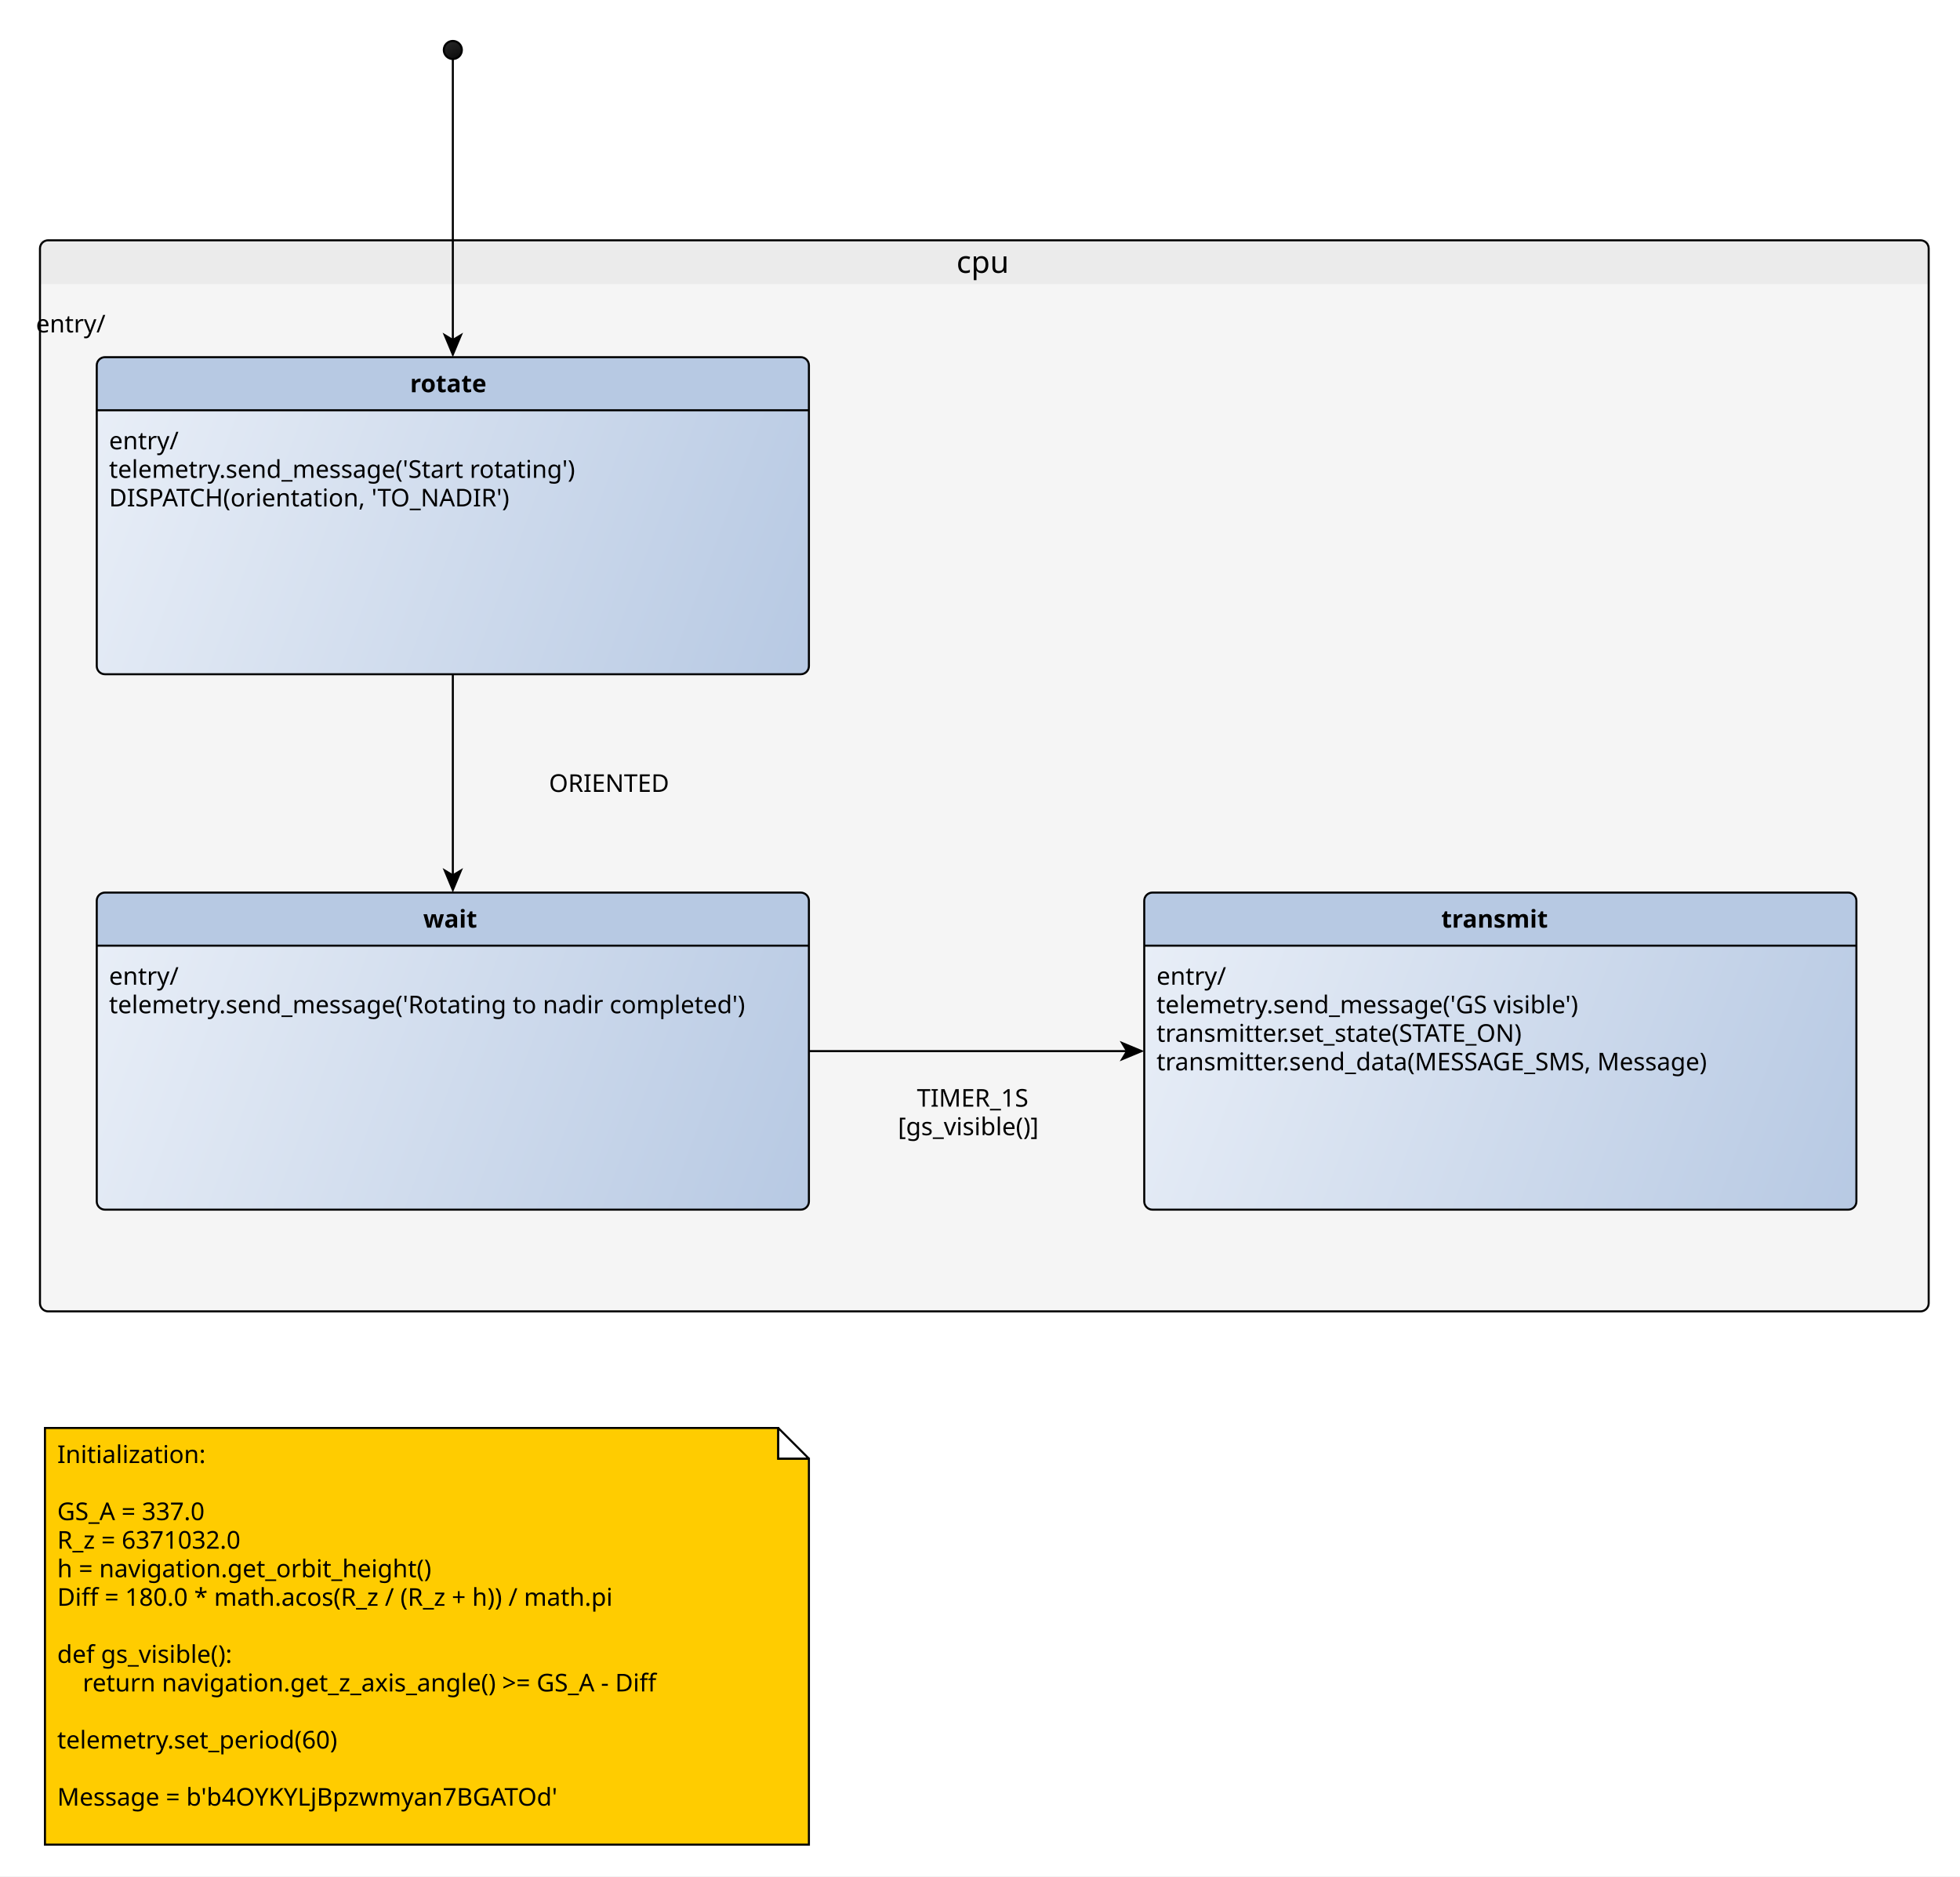
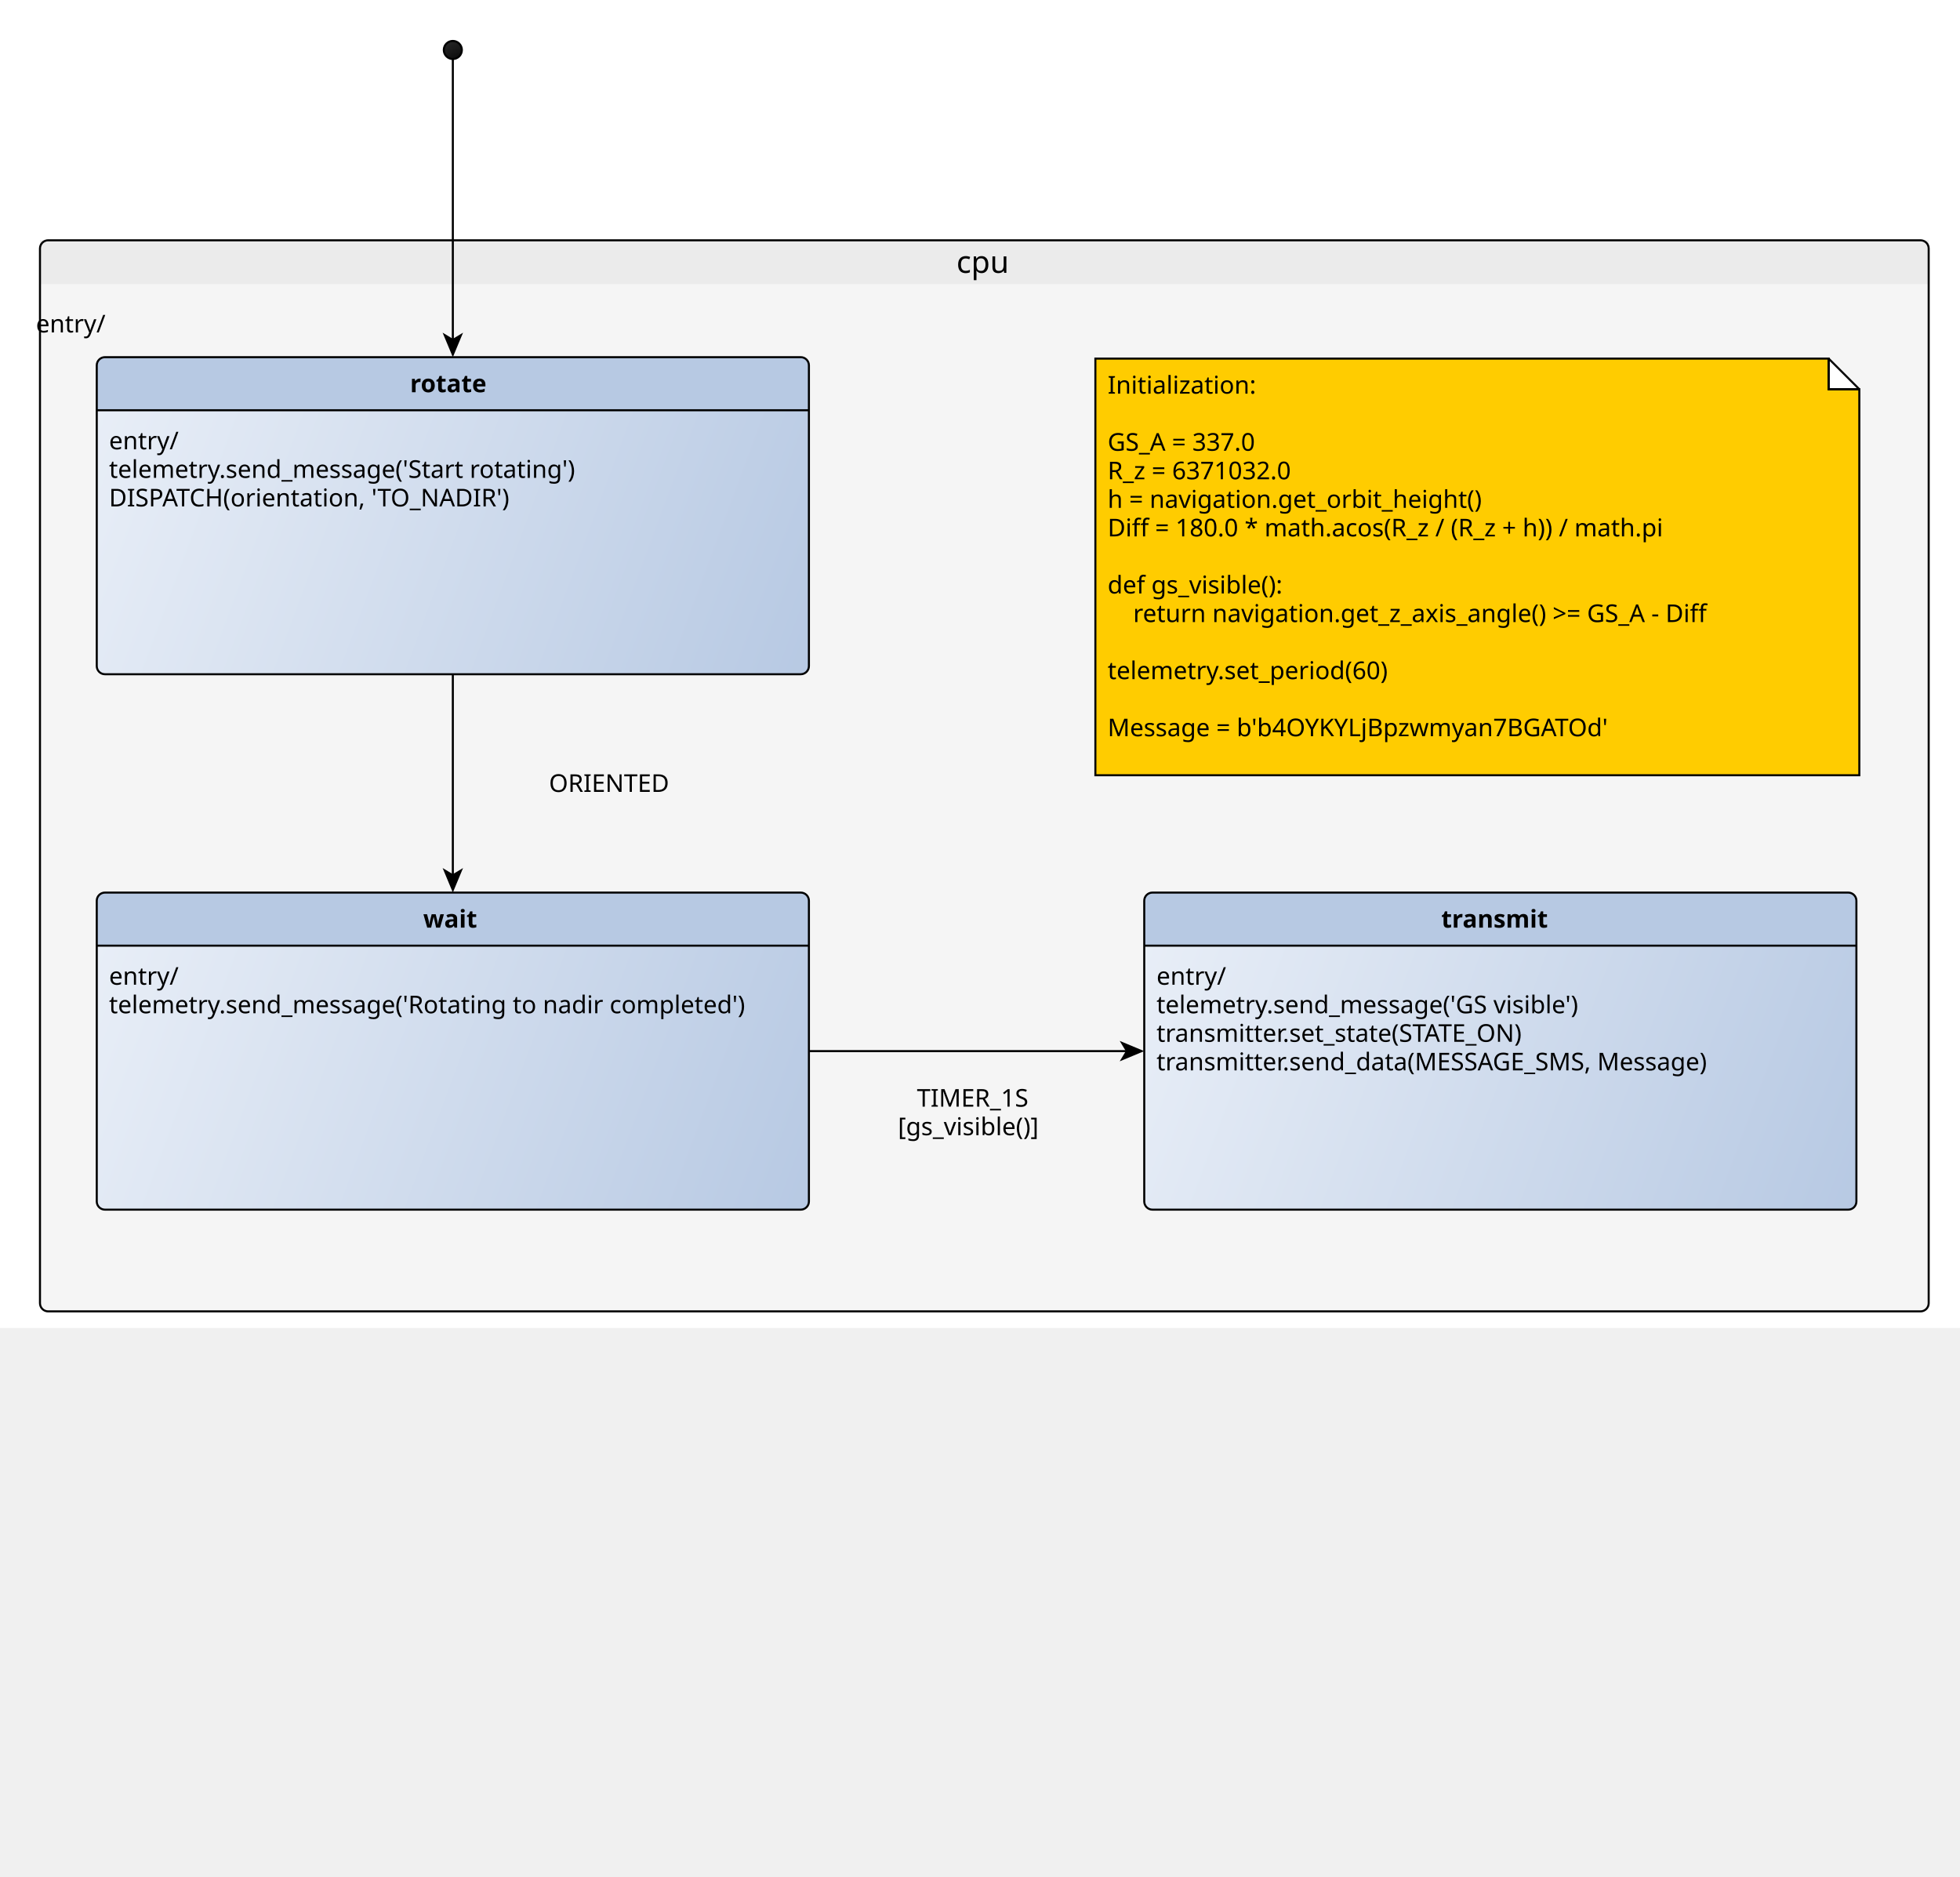
- <svg xmlns="http://www.w3.org/2000/svg" fill-opacity="1" color-rendering="auto" color-interpolation="auto" text-rendering="auto" stroke="black" stroke-linecap="square" width="959" stroke-miterlimit="10" shape-rendering="auto" stroke-opacity="1" fill="black" stroke-dasharray="none" font-weight="normal" stroke-width="1" height="918" font-family="'Dialog'" font-style="normal" stroke-linejoin="miter" font-size="12px" stroke-dashoffset="0" image-rendering="auto">
-   <defs id="genericDefs" />
-   <g>
+ <svg xmlns="http://www.w3.org/2000/svg" xmlns:xlink="http://www.w3.org/1999/xlink" fill-opacity="1" color-rendering="auto" color-interpolation="auto" text-rendering="auto" stroke="black" stroke-linecap="square" width="959" stroke-miterlimit="10" shape-rendering="auto" stroke-opacity="1" fill="black" stroke-dasharray="none" font-weight="normal" stroke-width="1" height="918" font-family="'Dialog'" font-style="normal" stroke-linejoin="miter" font-size="12px" stroke-dashoffset="0" image-rendering="auto" version="1.1" id="svg1424">
+   <defs id="genericDefs">
+     <linearGradient xlink:href="#linearGradient1" id="linearGradient1430" gradientUnits="userSpaceOnUse" x1="-95.658" y1="93.719" x2="252.788" y2="222.875" spreadMethod="reflect" />
+     <linearGradient xlink:href="#linearGradient2" id="linearGradient1436" gradientUnits="userSpaceOnUse" x1="-95.658" y1="355.671" x2="252.788" y2="484.827" spreadMethod="reflect" />
+     <linearGradient xlink:href="#linearGradient3" id="linearGradient1442" gradientUnits="userSpaceOnUse" x1="416.864" y1="355.671" x2="765.311" y2="484.827" spreadMethod="reflect" />
+     <linearGradient xlink:href="#linearGradient4" id="linearGradient1448" gradientUnits="userSpaceOnUse" x1="74.145" y1="-91.055" x2="82.985" y2="-74.055" spreadMethod="reflect" />
    <defs id="defs1">
-       <linearGradient x1="-95.658" gradientUnits="userSpaceOnUse" x2="252.788" y1="93.719" y2="222.875" id="linearGradient1" spreadMethod="reflect">
-         <stop stop-opacity="1" stop-color="rgb(232,238,247)" offset="0%" />
-         <stop stop-opacity="1" stop-color="rgb(183,201,227)" offset="100%" />
+       <linearGradient spreadMethod="reflect" id="linearGradient1" y2="222.875" y1="93.719" x2="252.788" gradientUnits="userSpaceOnUse" x1="-95.658">
+         <stop id="stop1225" offset="0%" stop-color="rgb(232,238,247)" stop-opacity="1" />
+         <stop id="stop1227" offset="100%" stop-color="rgb(183,201,227)" stop-opacity="1" />
      </linearGradient>
-       <linearGradient x1="-95.658" gradientUnits="userSpaceOnUse" x2="252.788" y1="355.671" y2="484.827" id="linearGradient2" spreadMethod="reflect">
-         <stop stop-opacity="1" stop-color="rgb(232,238,247)" offset="0%" />
-         <stop stop-opacity="1" stop-color="rgb(183,201,227)" offset="100%" />
+       <linearGradient spreadMethod="reflect" id="linearGradient2" y2="484.827" y1="355.671" x2="252.788" gradientUnits="userSpaceOnUse" x1="-95.658">
+         <stop id="stop1230" offset="0%" stop-color="rgb(232,238,247)" stop-opacity="1" />
+         <stop id="stop1232" offset="100%" stop-color="rgb(183,201,227)" stop-opacity="1" />
      </linearGradient>
-       <linearGradient x1="416.864" gradientUnits="userSpaceOnUse" x2="765.311" y1="355.671" y2="484.827" id="linearGradient3" spreadMethod="reflect">
-         <stop stop-opacity="1" stop-color="rgb(232,238,247)" offset="0%" />
-         <stop stop-opacity="1" stop-color="rgb(183,201,227)" offset="100%" />
+       <linearGradient spreadMethod="reflect" id="linearGradient3" y2="484.827" y1="355.671" x2="765.311" gradientUnits="userSpaceOnUse" x1="416.864">
+         <stop id="stop1235" offset="0%" stop-color="rgb(232,238,247)" stop-opacity="1" />
+         <stop id="stop1237" offset="100%" stop-color="rgb(183,201,227)" stop-opacity="1" />
      </linearGradient>
-       <linearGradient x1="74.145" gradientUnits="userSpaceOnUse" x2="82.985" y1="-91.055" y2="-74.055" id="linearGradient4" spreadMethod="reflect">
-         <stop stop-opacity="1" stop-color="rgb(51,51,51)" offset="0%" />
-         <stop stop-opacity="1" stop-color="black" offset="100%" />
+       <linearGradient spreadMethod="reflect" id="linearGradient4" y2="-74.055" y1="-91.055" x2="82.985" gradientUnits="userSpaceOnUse" x1="74.145">
+         <stop id="stop1240" offset="0%" stop-color="rgb(51,51,51)" stop-opacity="1" />
+         <stop id="stop1242" offset="100%" stop-color="black" stop-opacity="1" />
      </linearGradient>
-       <clipPath clipPathUnits="userSpaceOnUse" id="clipPath1">
-         <path d="M0 0 L959 0 L959 918 L0 918 L0 0 Z" />
+       <clipPath id="clipPath1" clipPathUnits="userSpaceOnUse">
+         <path id="path1245" d="M0 0 L959 0 L959 918 L0 918 L0 0 Z" />
      </clipPath>
-       <clipPath clipPathUnits="userSpaceOnUse" id="clipPath2">
-         <path d="M-143 -107 L816 -107 L816 811 L-143 811 L-143 -107 Z" />
+       <clipPath id="clipPath2" clipPathUnits="userSpaceOnUse">
+         <path id="path1248" d="M-143 -107 L816 -107 L816 811 L-143 811 L-143 -107 Z" />
      </clipPath>
-       <clipPath clipPathUnits="userSpaceOnUse" id="clipPath3">
-         <path d="M-143 93.719 L-143 811 L816 811 L816 93.719 Z" />
+       <clipPath id="clipPath3" clipPathUnits="userSpaceOnUse">
+         <path id="path1251" d="M-143 93.719 L-143 811 L816 811 L816 93.719 Z" />
      </clipPath>
-       <clipPath clipPathUnits="userSpaceOnUse" id="clipPath4">
-         <path d="M-143 -107 L-143 93.719 L816 93.719 L816 -107 Z" />
+       <clipPath id="clipPath4" clipPathUnits="userSpaceOnUse">
+         <path id="path1254" d="M-143 -107 L-143 93.719 L816 93.719 L816 -107 Z" />
      </clipPath>
-       <clipPath clipPathUnits="userSpaceOnUse" id="clipPath5">
-         <path d="M-143 355.671 L-143 811 L816 811 L816 355.671 Z" />
+       <clipPath id="clipPath5" clipPathUnits="userSpaceOnUse">
+         <path id="path1257" d="M-143 355.671 L-143 811 L816 811 L816 355.671 Z" />
      </clipPath>
-       <clipPath clipPathUnits="userSpaceOnUse" id="clipPath6">
-         <path d="M-143 -107 L-143 355.671 L816 355.671 L816 -107 Z" />
+       <clipPath id="clipPath6" clipPathUnits="userSpaceOnUse">
+         <path id="path1260" d="M-143 -107 L-143 355.671 L816 355.671 L816 -107 Z" />
      </clipPath>
    </defs>
-     <g fill="white" text-rendering="geometricPrecision" shape-rendering="geometricPrecision" transform="translate(143,107)" stroke="white">
-       <rect x="-143" width="959" height="918" y="-107" clip-path="url(#clipPath2)" stroke="none" />
-     </g>
-     <g fill="rgb(245,245,245)" text-rendering="geometricPrecision" shape-rendering="geometricPrecision" transform="matrix(1,0,0,1,143,107)" stroke="rgb(245,245,245)">
-       <rect x="-123.438" y="10.563" clip-path="url(#clipPath2)" width="924.113" rx="4" ry="4" height="524.044" stroke="none" />
-       <rect x="-123.438" y="10.563" clip-path="url(#clipPath2)" fill="rgb(235,235,235)" width="924.113" height="21.461" stroke="none" />
-     </g>
-     <g text-rendering="geometricPrecision" stroke-miterlimit="1.45" font-size="15px" shape-rendering="geometricPrecision" transform="matrix(1,0,0,1,143,107)" stroke-linecap="butt">
-       <text x="324.981" xml:space="preserve" y="26.486" clip-path="url(#clipPath2)" stroke="none">cpu</text>
-       <text x="-125.438" xml:space="preserve" font-size="12px" y="27.702" clip-path="url(#clipPath2)" stroke="none"> </text>
-       <text x="-125.438" xml:space="preserve" font-size="12px" y="41.671" clip-path="url(#clipPath2)" stroke="none"> </text>
-       <text x="-125.438" xml:space="preserve" font-size="12px" y="55.639" clip-path="url(#clipPath2)" stroke="none">entry/</text>
-       <rect x="-123.438" y="10.563" clip-path="url(#clipPath2)" fill="none" width="924.113" rx="4" ry="4" height="524.044" />
-     </g>
-     <g fill="url(#linearGradient1)" text-rendering="geometricPrecision" shape-rendering="geometricPrecision" transform="matrix(1,0,0,1,143,107)" stroke="url(#linearGradient1)">
-       <rect x="-95.658" y="67.75" clip-path="url(#clipPath3)" width="348.447" rx="4" ry="4" height="155.125" stroke="none" />
-       <rect x="-95.658" y="67.75" clip-path="url(#clipPath4)" fill="rgb(183,201,227)" width="348.447" rx="4" ry="4" height="155.125" stroke="none" />
-     </g>
-     <g text-rendering="geometricPrecision" stroke-miterlimit="1.45" shape-rendering="geometricPrecision" transform="matrix(1,0,0,1,143,107)" stroke-linecap="butt">
-       <rect x="-95.658" y="67.75" clip-path="url(#clipPath2)" fill="none" width="348.447" rx="4" ry="4" height="155.125" />
-       <line y2="93.719" fill="none" x1="-95.658" clip-path="url(#clipPath2)" x2="252.788" y1="93.719" />
-       <text x="57.63" y="84.889" clip-path="url(#clipPath2)" font-family="sans-serif" stroke="none" font-weight="bold" xml:space="preserve">rotate</text>
-       <text x="-89.658" xml:space="preserve" y="84.889" clip-path="url(#clipPath2)" stroke="none"> </text>
-       <text x="-89.658" xml:space="preserve" y="98.857" clip-path="url(#clipPath2)" stroke="none"> </text>
-       <text x="-89.658" xml:space="preserve" y="112.826" clip-path="url(#clipPath2)" stroke="none">entry/</text>
-       <text x="-89.658" xml:space="preserve" y="126.795" clip-path="url(#clipPath2)" stroke="none">telemetry.send_message('Start rotating')</text>
-       <text x="-89.658" xml:space="preserve" y="140.764" clip-path="url(#clipPath2)" stroke="none">DISPATCH(orientation, 'TO_NADIR')</text>
-     </g>
-     <g fill="url(#linearGradient2)" text-rendering="geometricPrecision" shape-rendering="geometricPrecision" transform="matrix(1,0,0,1,143,107)" stroke="url(#linearGradient2)">
-       <rect x="-95.658" y="329.702" clip-path="url(#clipPath5)" width="348.447" rx="4" ry="4" height="155.125" stroke="none" />
-       <rect x="-95.658" y="329.702" clip-path="url(#clipPath6)" fill="rgb(183,201,227)" width="348.447" rx="4" ry="4" height="155.125" stroke="none" />
-     </g>
-     <g text-rendering="geometricPrecision" stroke-miterlimit="1.45" shape-rendering="geometricPrecision" transform="matrix(1,0,0,1,143,107)" stroke-linecap="butt">
-       <rect x="-95.658" y="329.702" clip-path="url(#clipPath2)" fill="none" width="348.447" rx="4" ry="4" height="155.125" />
-       <line y2="355.671" fill="none" x1="-95.658" clip-path="url(#clipPath2)" x2="252.788" y1="355.671" />
-       <text x="64.049" y="346.841" clip-path="url(#clipPath2)" font-family="sans-serif" stroke="none" font-weight="bold" xml:space="preserve">wait</text>
-       <text x="-89.658" xml:space="preserve" y="346.841" clip-path="url(#clipPath2)" stroke="none"> </text>
-       <text x="-89.658" xml:space="preserve" y="360.81" clip-path="url(#clipPath2)" stroke="none"> </text>
-       <text x="-89.658" xml:space="preserve" y="374.779" clip-path="url(#clipPath2)" stroke="none">entry/</text>
-       <text x="-89.658" xml:space="preserve" y="388.747" clip-path="url(#clipPath2)" stroke="none">telemetry.send_message('Rotating to nadir completed')</text>
-     </g>
-     <g fill="url(#linearGradient3)" text-rendering="geometricPrecision" shape-rendering="geometricPrecision" transform="matrix(1,0,0,1,143,107)" stroke="url(#linearGradient3)">
-       <rect x="416.864" y="329.702" clip-path="url(#clipPath5)" width="348.447" rx="4" ry="4" height="155.125" stroke="none" />
-       <rect x="416.864" y="329.702" clip-path="url(#clipPath6)" fill="rgb(183,201,227)" width="348.447" rx="4" ry="4" height="155.125" stroke="none" />
-     </g>
-     <g text-rendering="geometricPrecision" stroke-miterlimit="1.45" shape-rendering="geometricPrecision" transform="matrix(1,0,0,1,143,107)" stroke-linecap="butt">
-       <rect x="416.864" y="329.702" clip-path="url(#clipPath2)" fill="none" width="348.447" rx="4" ry="4" height="155.125" />
-       <line y2="355.671" fill="none" x1="416.864" clip-path="url(#clipPath2)" x2="765.311" y1="355.671" />
-       <text x="562.192" y="346.841" clip-path="url(#clipPath2)" font-family="sans-serif" stroke="none" font-weight="bold" xml:space="preserve">transmit</text>
-       <text x="422.864" xml:space="preserve" y="346.841" clip-path="url(#clipPath2)" stroke="none"> </text>
-       <text x="422.864" xml:space="preserve" y="360.81" clip-path="url(#clipPath2)" stroke="none"> </text>
-       <text x="422.864" xml:space="preserve" y="374.779" clip-path="url(#clipPath2)" stroke="none">entry/</text>
-       <text x="422.864" xml:space="preserve" y="388.747" clip-path="url(#clipPath2)" stroke="none">telemetry.send_message('GS visible')  </text>
-       <text x="422.864" xml:space="preserve" y="402.716" clip-path="url(#clipPath2)" stroke="none">transmitter.set_state(STATE_ON)</text>
-       <text x="422.864" xml:space="preserve" y="416.685" clip-path="url(#clipPath2)" stroke="none">transmitter.send_data(MESSAGE_SMS, Message)</text>
-     </g>
-     <g fill="url(#linearGradient4)" text-rendering="geometricPrecision" shape-rendering="geometricPrecision" transform="matrix(1,0,0,1,143,107)" stroke="url(#linearGradient4)">
-       <path d="M82.985 -82.555 C82.985 -80.114 81.006 -78.135 78.565 -78.135 C76.124 -78.135 74.145 -80.114 74.145 -82.555 C74.145 -84.996 76.124 -86.975 78.565 -86.975 C81.006 -86.975 82.985 -84.996 82.985 -82.555 Z" stroke="none" clip-path="url(#clipPath2)" />
-     </g>
-     <g text-rendering="geometricPrecision" stroke-miterlimit="1.45" shape-rendering="geometricPrecision" transform="matrix(1,0,0,1,143,107)" stroke-linecap="butt">
-       <path fill="none" d="M82.985 -82.555 C82.985 -80.114 81.006 -78.135 78.565 -78.135 C76.124 -78.135 74.145 -80.114 74.145 -82.555 C74.145 -84.996 76.124 -86.975 78.565 -86.975 C81.006 -86.975 82.985 -84.996 82.985 -82.555 Z" clip-path="url(#clipPath2)" />
-     </g>
-     <g fill="rgb(255,204,0)" text-rendering="geometricPrecision" shape-rendering="geometricPrecision" transform="matrix(1,0,0,1,143,107)" stroke="rgb(255,204,0)">
-       <path d="M-121 591.655 L237.788 591.655 L237.788 606.655 L252.788 606.655 L252.788 795.502 L-121 795.502 Z" stroke="none" clip-path="url(#clipPath2)" />
-       <path fill="white" d="M237.788 591.655 L237.788 606.655 L252.788 606.655 Z" clip-path="url(#clipPath2)" fill-rule="evenodd" stroke="none" />
-     </g>
-     <g text-rendering="geometricPrecision" stroke-miterlimit="1.45" shape-rendering="geometricPrecision" transform="matrix(1,0,0,1,143,107)" stroke-linecap="butt">
-       <path fill="none" d="M-121 591.655 L237.788 591.655 L237.788 606.655 L252.788 606.655 L252.788 795.502 L-121 795.502 Z" clip-path="url(#clipPath2)" />
-       <path fill="none" d="M237.788 591.655 L237.788 606.655 L252.788 606.655 Z" clip-path="url(#clipPath2)" fill-rule="evenodd" />
-       <text x="-115" xml:space="preserve" y="608.794" clip-path="url(#clipPath2)" stroke="none">Initialization:</text>
-       <text x="-115" xml:space="preserve" y="622.763" clip-path="url(#clipPath2)" stroke="none"> </text>
-       <text x="-115" xml:space="preserve" y="636.731" clip-path="url(#clipPath2)" stroke="none">GS_A = 337.0</text>
-       <text x="-115" xml:space="preserve" y="650.7" clip-path="url(#clipPath2)" stroke="none">R_z = 6371032.0</text>
-       <text x="-115" xml:space="preserve" y="664.669" clip-path="url(#clipPath2)" stroke="none">h = navigation.get_orbit_height()</text>
-       <text x="-115" xml:space="preserve" y="678.638" clip-path="url(#clipPath2)" stroke="none">Diff = 180.0 * math.acos(R_z / (R_z + h)) / math.pi</text>
-       <text x="-115" xml:space="preserve" y="692.606" clip-path="url(#clipPath2)" stroke="none"> </text>
-       <text x="-115" xml:space="preserve" y="706.575" clip-path="url(#clipPath2)" stroke="none">def gs_visible():</text>
-       <text x="-115" xml:space="preserve" y="720.544" clip-path="url(#clipPath2)" stroke="none">    return navigation.get_z_axis_angle() &gt;= GS_A - Diff</text>
-       <text x="-115" xml:space="preserve" y="734.513" clip-path="url(#clipPath2)" stroke="none"> </text>
-       <text x="-115" xml:space="preserve" y="748.481" clip-path="url(#clipPath2)" stroke="none">telemetry.set_period(60)</text>
-       <text x="-115" xml:space="preserve" y="762.45" clip-path="url(#clipPath2)" stroke="none"> </text>
-       <text x="-115" xml:space="preserve" y="776.419" clip-path="url(#clipPath2)" stroke="none">Message = b'b4OYKYLjBpzwmyan7BGATOd'</text>
-       <path fill="none" d="M78.565 222.856 L78.565 321.692" clip-path="url(#clipPath2)" />
-       <path d="M78.565 329.692 L83.565 317.692 L78.565 320.692 L73.565 317.692 Z" clip-path="url(#clipPath2)" stroke="none" />
-       <text x="125.599" xml:space="preserve" y="280.443" clip-path="url(#clipPath2)" font-family="sans-serif" stroke="none">ORIENTED</text>
-       <path fill="none" d="M252.774 407.265 L408.851 407.265" clip-path="url(#clipPath2)" />
-       <path d="M416.851 407.265 L404.851 402.265 L407.851 407.265 L404.851 412.265 Z" clip-path="url(#clipPath2)" stroke="none" />
-       <text x="305.629" xml:space="preserve" y="434.435" clip-path="url(#clipPath2)" font-family="sans-serif" stroke="none">TIMER_1S</text>
-       <text x="296.351" xml:space="preserve" y="448.404" clip-path="url(#clipPath2)" font-family="sans-serif" stroke="none">[gs_visible()]</text>
-       <path fill="none" d="M78.565 -78.132 L78.565 59.767" clip-path="url(#clipPath2)" />
-       <path d="M78.565 67.767 L83.565 55.767 L78.565 58.767 L73.565 55.767 Z" clip-path="url(#clipPath2)" stroke="none" />
-     </g>
-   </g>
+   </defs>
+   <rect x="-143" width="959" height="918" y="-107" clip-path="url(#clipPath2)" id="rect1264" style="fill:#ffffff;stroke:none;shape-rendering:geometricPrecision;text-rendering:geometricPrecision" transform="matrix(1,0,0,0.7077516,143,75.72942)" />
+   <rect x="-123.438" y="10.563" clip-path="url(#clipPath2)" width="924.113" rx="4" ry="4" height="524.044" id="rect1268" style="fill:#f5f5f5;stroke:none;shape-rendering:geometricPrecision;text-rendering:geometricPrecision" transform="translate(143,107)" />
+   <rect x="-123.438" y="10.563" clip-path="url(#clipPath2)" width="924.113" height="21.461" id="rect1270" style="fill:#ebebeb;stroke:none;shape-rendering:geometricPrecision;text-rendering:geometricPrecision" transform="translate(143,107)" />
+   <text x="324.981" xml:space="preserve" y="26.486" clip-path="url(#clipPath2)" id="text1274" style="font-size:15px;stroke:none;stroke-linecap:butt;stroke-miterlimit:1.45;shape-rendering:geometricPrecision;text-rendering:geometricPrecision" transform="translate(143,107)">cpu</text>
+   <text x="-125.438" xml:space="preserve" font-size="12px" y="27.702" clip-path="url(#clipPath2)" id="text1276" style="font-size:12px;stroke:none;stroke-linecap:butt;stroke-miterlimit:1.45;shape-rendering:geometricPrecision;text-rendering:geometricPrecision" transform="translate(143,107)"> </text>
+   <text x="-125.438" xml:space="preserve" font-size="12px" y="41.671" clip-path="url(#clipPath2)" id="text1278" style="font-size:12px;stroke:none;stroke-linecap:butt;stroke-miterlimit:1.45;shape-rendering:geometricPrecision;text-rendering:geometricPrecision" transform="translate(143,107)"> </text>
+   <text x="-125.438" xml:space="preserve" font-size="12px" y="55.639" clip-path="url(#clipPath2)" id="text1280" style="font-size:12px;stroke:none;stroke-linecap:butt;stroke-miterlimit:1.45;shape-rendering:geometricPrecision;text-rendering:geometricPrecision" transform="translate(143,107)">entry/</text>
+   <rect x="-123.438" y="10.563" clip-path="url(#clipPath2)" width="924.113" rx="4" ry="4" height="524.044" id="rect1282" style="font-size:15px;fill:none;stroke-linecap:butt;stroke-miterlimit:1.45;shape-rendering:geometricPrecision;text-rendering:geometricPrecision" transform="translate(143,107)" />
+   <rect x="-95.658" y="67.75" clip-path="url(#clipPath3)" width="348.447" rx="4" ry="4" height="155.125" id="rect1286" style="fill:url(#linearGradient1430);stroke:none;shape-rendering:geometricPrecision;text-rendering:geometricPrecision" transform="translate(143,107)" />
+   <rect x="-95.658" y="67.75" clip-path="url(#clipPath4)" width="348.447" rx="4" ry="4" height="155.125" id="rect1288" style="fill:#b7c9e3;stroke:none;shape-rendering:geometricPrecision;text-rendering:geometricPrecision" transform="translate(143,107)" />
+   <rect x="-95.658" y="67.75" clip-path="url(#clipPath2)" width="348.447" rx="4" ry="4" height="155.125" id="rect1292" style="fill:none;stroke-linecap:butt;stroke-miterlimit:1.45;shape-rendering:geometricPrecision;text-rendering:geometricPrecision" transform="translate(143,107)" />
+   <line y2="93.719" x1="-95.658" clip-path="url(#clipPath2)" x2="252.788" y1="93.719" id="line1294" style="fill:none;stroke-linecap:butt;stroke-miterlimit:1.45;shape-rendering:geometricPrecision;text-rendering:geometricPrecision" transform="translate(143,107)" />
+   <text x="57.63" y="84.889" clip-path="url(#clipPath2)" font-weight="bold" xml:space="preserve" id="text1296" style="font-weight:bold;font-family:sans-serif;stroke:none;stroke-linecap:butt;stroke-miterlimit:1.45;shape-rendering:geometricPrecision;text-rendering:geometricPrecision" transform="translate(143,107)">rotate</text>
+   <text x="-89.658" xml:space="preserve" y="84.889" clip-path="url(#clipPath2)" id="text1298" style="stroke:none;stroke-linecap:butt;stroke-miterlimit:1.45;shape-rendering:geometricPrecision;text-rendering:geometricPrecision" transform="translate(143,107)"> </text>
+   <text x="-89.658" xml:space="preserve" y="98.857" clip-path="url(#clipPath2)" id="text1300" style="stroke:none;stroke-linecap:butt;stroke-miterlimit:1.45;shape-rendering:geometricPrecision;text-rendering:geometricPrecision" transform="translate(143,107)"> </text>
+   <text x="-89.658" xml:space="preserve" y="112.826" clip-path="url(#clipPath2)" id="text1302" style="stroke:none;stroke-linecap:butt;stroke-miterlimit:1.45;shape-rendering:geometricPrecision;text-rendering:geometricPrecision" transform="translate(143,107)">entry/</text>
+   <text x="-89.658" xml:space="preserve" y="126.795" clip-path="url(#clipPath2)" id="text1304" style="stroke:none;stroke-linecap:butt;stroke-miterlimit:1.45;shape-rendering:geometricPrecision;text-rendering:geometricPrecision" transform="translate(143,107)">telemetry.send_message('Start rotating')</text>
+   <text x="-89.658" xml:space="preserve" y="140.764" clip-path="url(#clipPath2)" id="text1306" style="stroke:none;stroke-linecap:butt;stroke-miterlimit:1.45;shape-rendering:geometricPrecision;text-rendering:geometricPrecision" transform="translate(143,107)">DISPATCH(orientation, 'TO_NADIR')</text>
+   <rect x="-95.658" y="329.703" clip-path="url(#clipPath5)" width="348.447" rx="4" ry="4" height="155.125" id="rect1310" style="fill:url(#linearGradient1436);stroke:none;shape-rendering:geometricPrecision;text-rendering:geometricPrecision" transform="translate(143,107)" />
+   <rect x="-95.658" y="329.703" clip-path="url(#clipPath6)" width="348.447" rx="4" ry="4" height="155.125" id="rect1312" style="fill:#b7c9e3;stroke:none;shape-rendering:geometricPrecision;text-rendering:geometricPrecision" transform="translate(143,107)" />
+   <rect x="-95.658" y="329.703" clip-path="url(#clipPath2)" width="348.447" rx="4" ry="4" height="155.125" id="rect1316" style="fill:none;stroke-linecap:butt;stroke-miterlimit:1.45;shape-rendering:geometricPrecision;text-rendering:geometricPrecision" transform="translate(143,107)" />
+   <line y2="355.671" x1="-95.658" clip-path="url(#clipPath2)" x2="252.788" y1="355.671" id="line1318" style="fill:none;stroke-linecap:butt;stroke-miterlimit:1.45;shape-rendering:geometricPrecision;text-rendering:geometricPrecision" transform="translate(143,107)" />
+   <text x="64.049" y="346.841" clip-path="url(#clipPath2)" font-weight="bold" xml:space="preserve" id="text1320" style="font-weight:bold;font-family:sans-serif;stroke:none;stroke-linecap:butt;stroke-miterlimit:1.45;shape-rendering:geometricPrecision;text-rendering:geometricPrecision" transform="translate(143,107)">wait</text>
+   <text x="-89.658" xml:space="preserve" y="346.841" clip-path="url(#clipPath2)" id="text1322" style="stroke:none;stroke-linecap:butt;stroke-miterlimit:1.45;shape-rendering:geometricPrecision;text-rendering:geometricPrecision" transform="translate(143,107)"> </text>
+   <text x="-89.658" xml:space="preserve" y="360.81" clip-path="url(#clipPath2)" id="text1324" style="stroke:none;stroke-linecap:butt;stroke-miterlimit:1.45;shape-rendering:geometricPrecision;text-rendering:geometricPrecision" transform="translate(143,107)"> </text>
+   <text x="-89.658" xml:space="preserve" y="374.779" clip-path="url(#clipPath2)" id="text1326" style="stroke:none;stroke-linecap:butt;stroke-miterlimit:1.45;shape-rendering:geometricPrecision;text-rendering:geometricPrecision" transform="translate(143,107)">entry/</text>
+   <text x="-89.658" xml:space="preserve" y="388.747" clip-path="url(#clipPath2)" id="text1328" style="stroke:none;stroke-linecap:butt;stroke-miterlimit:1.45;shape-rendering:geometricPrecision;text-rendering:geometricPrecision" transform="translate(143,107)">telemetry.send_message('Rotating to nadir completed')</text>
+   <rect x="416.864" y="329.703" clip-path="url(#clipPath5)" width="348.447" rx="4" ry="4" height="155.125" id="rect1332" style="fill:url(#linearGradient1442);stroke:none;shape-rendering:geometricPrecision;text-rendering:geometricPrecision" transform="translate(143,107)" />
+   <rect x="416.864" y="329.703" clip-path="url(#clipPath6)" width="348.447" rx="4" ry="4" height="155.125" id="rect1334" style="fill:#b7c9e3;stroke:none;shape-rendering:geometricPrecision;text-rendering:geometricPrecision" transform="translate(143,107)" />
+   <rect x="416.864" y="329.703" clip-path="url(#clipPath2)" width="348.447" rx="4" ry="4" height="155.125" id="rect1338" style="fill:none;stroke-linecap:butt;stroke-miterlimit:1.45;shape-rendering:geometricPrecision;text-rendering:geometricPrecision" transform="translate(143,107)" />
+   <line y2="355.671" x1="416.864" clip-path="url(#clipPath2)" x2="765.311" y1="355.671" id="line1340" style="fill:none;stroke-linecap:butt;stroke-miterlimit:1.45;shape-rendering:geometricPrecision;text-rendering:geometricPrecision" transform="translate(143,107)" />
+   <text x="562.192" y="346.841" clip-path="url(#clipPath2)" font-weight="bold" xml:space="preserve" id="text1342" style="font-weight:bold;font-family:sans-serif;stroke:none;stroke-linecap:butt;stroke-miterlimit:1.45;shape-rendering:geometricPrecision;text-rendering:geometricPrecision" transform="translate(143,107)">transmit</text>
+   <text x="422.864" xml:space="preserve" y="346.841" clip-path="url(#clipPath2)" id="text1344" style="stroke:none;stroke-linecap:butt;stroke-miterlimit:1.45;shape-rendering:geometricPrecision;text-rendering:geometricPrecision" transform="translate(143,107)"> </text>
+   <text x="422.864" xml:space="preserve" y="360.81" clip-path="url(#clipPath2)" id="text1346" style="stroke:none;stroke-linecap:butt;stroke-miterlimit:1.45;shape-rendering:geometricPrecision;text-rendering:geometricPrecision" transform="translate(143,107)"> </text>
+   <text x="422.864" xml:space="preserve" y="374.779" clip-path="url(#clipPath2)" id="text1348" style="stroke:none;stroke-linecap:butt;stroke-miterlimit:1.45;shape-rendering:geometricPrecision;text-rendering:geometricPrecision" transform="translate(143,107)">entry/</text>
+   <text x="422.864" xml:space="preserve" y="388.747" clip-path="url(#clipPath2)" id="text1350" style="stroke:none;stroke-linecap:butt;stroke-miterlimit:1.45;shape-rendering:geometricPrecision;text-rendering:geometricPrecision" transform="translate(143,107)">telemetry.send_message('GS visible')  </text>
+   <text x="422.864" xml:space="preserve" y="402.716" clip-path="url(#clipPath2)" id="text1352" style="stroke:none;stroke-linecap:butt;stroke-miterlimit:1.45;shape-rendering:geometricPrecision;text-rendering:geometricPrecision" transform="translate(143,107)">transmitter.set_state(STATE_ON)</text>
+   <text x="422.864" xml:space="preserve" y="416.685" clip-path="url(#clipPath2)" id="text1354" style="stroke:none;stroke-linecap:butt;stroke-miterlimit:1.45;shape-rendering:geometricPrecision;text-rendering:geometricPrecision" transform="translate(143,107)">transmitter.send_data(MESSAGE_SMS, Message)</text>
+   <path d="m 82.985,-82.555 c 0,2.441 -1.979,4.42 -4.42,4.42 -2.441,0 -4.42,-1.979 -4.42,-4.42 0,-2.441 1.979,-4.42 4.42,-4.42 2.441,0 4.42,1.979 4.42,4.42 z" clip-path="url(#clipPath2)" id="path1358" style="fill:url(#linearGradient1448);stroke:none;shape-rendering:geometricPrecision;text-rendering:geometricPrecision" transform="translate(143,107)" />
+   <path d="m 82.985,-82.555 c 0,2.441 -1.979,4.42 -4.42,4.42 -2.441,0 -4.42,-1.979 -4.42,-4.42 0,-2.441 1.979,-4.42 4.42,-4.42 2.441,0 4.42,1.979 4.42,4.42 z" clip-path="url(#clipPath2)" id="path1362" style="fill:none;stroke-linecap:butt;stroke-miterlimit:1.45;shape-rendering:geometricPrecision;text-rendering:geometricPrecision" transform="translate(143,107)" />
+   <path d="m -121,591.655 h 358.788 v 15 h 15 V 795.502 H -121 Z" clip-path="url(#clipPath2)" id="path1366" style="fill:#ffcc00;stroke:none;shape-rendering:geometricPrecision;text-rendering:geometricPrecision" transform="translate(656.9541,-416.2053)" />
+   <path d="m 237.788,591.655 v 15 h 15 z" clip-path="url(#clipPath2)" id="path1368" style="fill:#ffffff;fill-rule:evenodd;stroke:none;shape-rendering:geometricPrecision;text-rendering:geometricPrecision" transform="translate(656.9541,-416.2053)" />
+   <path d="m -121,591.655 h 358.788 v 15 h 15 V 795.502 H -121 Z" clip-path="url(#clipPath2)" id="path1372" style="fill:none;stroke-linecap:butt;stroke-miterlimit:1.45;shape-rendering:geometricPrecision;text-rendering:geometricPrecision" transform="translate(656.9541,-416.2053)" />
+   <path d="m 237.788,591.655 v 15 h 15 z" clip-path="url(#clipPath2)" id="path1374" style="fill:none;fill-rule:evenodd;stroke-linecap:butt;stroke-miterlimit:1.45;shape-rendering:geometricPrecision;text-rendering:geometricPrecision" transform="translate(656.9541,-416.2053)" />
+   <text x="-115" xml:space="preserve" y="608.794" clip-path="url(#clipPath2)" id="text1376" style="stroke:none;stroke-linecap:butt;stroke-miterlimit:1.45;shape-rendering:geometricPrecision;text-rendering:geometricPrecision" transform="translate(656.9541,-416.2053)">Initialization:</text>
+   <text x="-115" xml:space="preserve" y="622.763" clip-path="url(#clipPath2)" id="text1378" style="stroke:none;stroke-linecap:butt;stroke-miterlimit:1.45;shape-rendering:geometricPrecision;text-rendering:geometricPrecision" transform="translate(656.9541,-416.2053)"> </text>
+   <text x="-115" xml:space="preserve" y="636.731" clip-path="url(#clipPath2)" id="text1380" style="stroke:none;stroke-linecap:butt;stroke-miterlimit:1.45;shape-rendering:geometricPrecision;text-rendering:geometricPrecision" transform="translate(656.9541,-416.2053)">GS_A = 337.0</text>
+   <text x="-115" xml:space="preserve" y="650.7" clip-path="url(#clipPath2)" id="text1382" style="stroke:none;stroke-linecap:butt;stroke-miterlimit:1.45;shape-rendering:geometricPrecision;text-rendering:geometricPrecision" transform="translate(656.9541,-416.2053)">R_z = 6371032.0</text>
+   <text x="-115" xml:space="preserve" y="664.669" clip-path="url(#clipPath2)" id="text1384" style="stroke:none;stroke-linecap:butt;stroke-miterlimit:1.45;shape-rendering:geometricPrecision;text-rendering:geometricPrecision" transform="translate(656.9541,-416.2053)">h = navigation.get_orbit_height()</text>
+   <text x="-115" xml:space="preserve" y="678.638" clip-path="url(#clipPath2)" id="text1386" style="stroke:none;stroke-linecap:butt;stroke-miterlimit:1.45;shape-rendering:geometricPrecision;text-rendering:geometricPrecision" transform="translate(656.9541,-416.2053)">Diff = 180.0 * math.acos(R_z / (R_z + h)) / math.pi</text>
+   <text x="-115" xml:space="preserve" y="692.606" clip-path="url(#clipPath2)" id="text1388" style="stroke:none;stroke-linecap:butt;stroke-miterlimit:1.45;shape-rendering:geometricPrecision;text-rendering:geometricPrecision" transform="translate(656.9541,-416.2053)"> </text>
+   <text x="-115" xml:space="preserve" y="706.575" clip-path="url(#clipPath2)" id="text1390" style="stroke:none;stroke-linecap:butt;stroke-miterlimit:1.45;shape-rendering:geometricPrecision;text-rendering:geometricPrecision" transform="translate(656.9541,-416.2053)">def gs_visible():</text>
+   <text x="-115" xml:space="preserve" y="720.544" clip-path="url(#clipPath2)" id="text1392" style="stroke:none;stroke-linecap:butt;stroke-miterlimit:1.45;shape-rendering:geometricPrecision;text-rendering:geometricPrecision" transform="translate(656.9541,-416.2053)">    return navigation.get_z_axis_angle() &gt;= GS_A - Diff</text>
+   <text x="-115" xml:space="preserve" y="734.513" clip-path="url(#clipPath2)" id="text1394" style="stroke:none;stroke-linecap:butt;stroke-miterlimit:1.45;shape-rendering:geometricPrecision;text-rendering:geometricPrecision" transform="translate(656.9541,-416.2053)"> </text>
+   <text x="-115" xml:space="preserve" y="748.481" clip-path="url(#clipPath2)" id="text1396" style="stroke:none;stroke-linecap:butt;stroke-miterlimit:1.45;shape-rendering:geometricPrecision;text-rendering:geometricPrecision" transform="translate(656.9541,-416.2053)">telemetry.set_period(60)</text>
+   <text x="-115" xml:space="preserve" y="762.45" clip-path="url(#clipPath2)" id="text1398" style="stroke:none;stroke-linecap:butt;stroke-miterlimit:1.45;shape-rendering:geometricPrecision;text-rendering:geometricPrecision" transform="translate(656.9541,-416.2053)"> </text>
+   <text x="-115" xml:space="preserve" y="776.419" clip-path="url(#clipPath2)" id="text1400" style="stroke:none;stroke-linecap:butt;stroke-miterlimit:1.45;shape-rendering:geometricPrecision;text-rendering:geometricPrecision" transform="translate(656.9541,-416.2053)">Message = b'b4OYKYLjBpzwmyan7BGATOd'</text>
+   <path d="m 78.565,222.856 v 98.837" clip-path="url(#clipPath2)" id="path1402" style="fill:none;stroke-linecap:butt;stroke-miterlimit:1.45;shape-rendering:geometricPrecision;text-rendering:geometricPrecision" transform="translate(143,107)" />
+   <path d="m 78.565,329.692 5,-12 -5,3 -5,-3 z" clip-path="url(#clipPath2)" id="path1404" style="stroke:none;stroke-linecap:butt;stroke-miterlimit:1.45;shape-rendering:geometricPrecision;text-rendering:geometricPrecision" transform="translate(143,107)" />
+   <text x="125.599" xml:space="preserve" y="280.443" clip-path="url(#clipPath2)" id="text1406" style="font-family:sans-serif;stroke:none;stroke-linecap:butt;stroke-miterlimit:1.45;shape-rendering:geometricPrecision;text-rendering:geometricPrecision" transform="translate(143,107)">ORIENTED</text>
+   <path d="M 252.774,407.265 H 408.851" clip-path="url(#clipPath2)" id="path1408" style="fill:none;stroke-linecap:butt;stroke-miterlimit:1.45;shape-rendering:geometricPrecision;text-rendering:geometricPrecision" transform="translate(143,107)" />
+   <path d="m 416.851,407.265 -12,-5 3,5 -3,5 z" clip-path="url(#clipPath2)" id="path1410" style="stroke:none;stroke-linecap:butt;stroke-miterlimit:1.45;shape-rendering:geometricPrecision;text-rendering:geometricPrecision" transform="translate(143,107)" />
+   <text x="305.629" xml:space="preserve" y="434.435" clip-path="url(#clipPath2)" id="text1412" style="font-family:sans-serif;stroke:none;stroke-linecap:butt;stroke-miterlimit:1.45;shape-rendering:geometricPrecision;text-rendering:geometricPrecision" transform="translate(143,107)">TIMER_1S</text>
+   <text x="296.351" xml:space="preserve" y="448.404" clip-path="url(#clipPath2)" id="text1414" style="font-family:sans-serif;stroke:none;stroke-linecap:butt;stroke-miterlimit:1.45;shape-rendering:geometricPrecision;text-rendering:geometricPrecision" transform="translate(143,107)">[gs_visible()]</text>
+   <path d="M 78.565,-78.132 V 59.767" clip-path="url(#clipPath2)" id="path1416" style="fill:none;stroke-linecap:butt;stroke-miterlimit:1.45;shape-rendering:geometricPrecision;text-rendering:geometricPrecision" transform="translate(143,107)" />
+   <path d="m 78.565,67.767 5,-12 -5,3 -5,-3 z" clip-path="url(#clipPath2)" id="path1418" style="stroke:none;stroke-linecap:butt;stroke-miterlimit:1.45;shape-rendering:geometricPrecision;text-rendering:geometricPrecision" transform="translate(143,107)" />
</svg>
